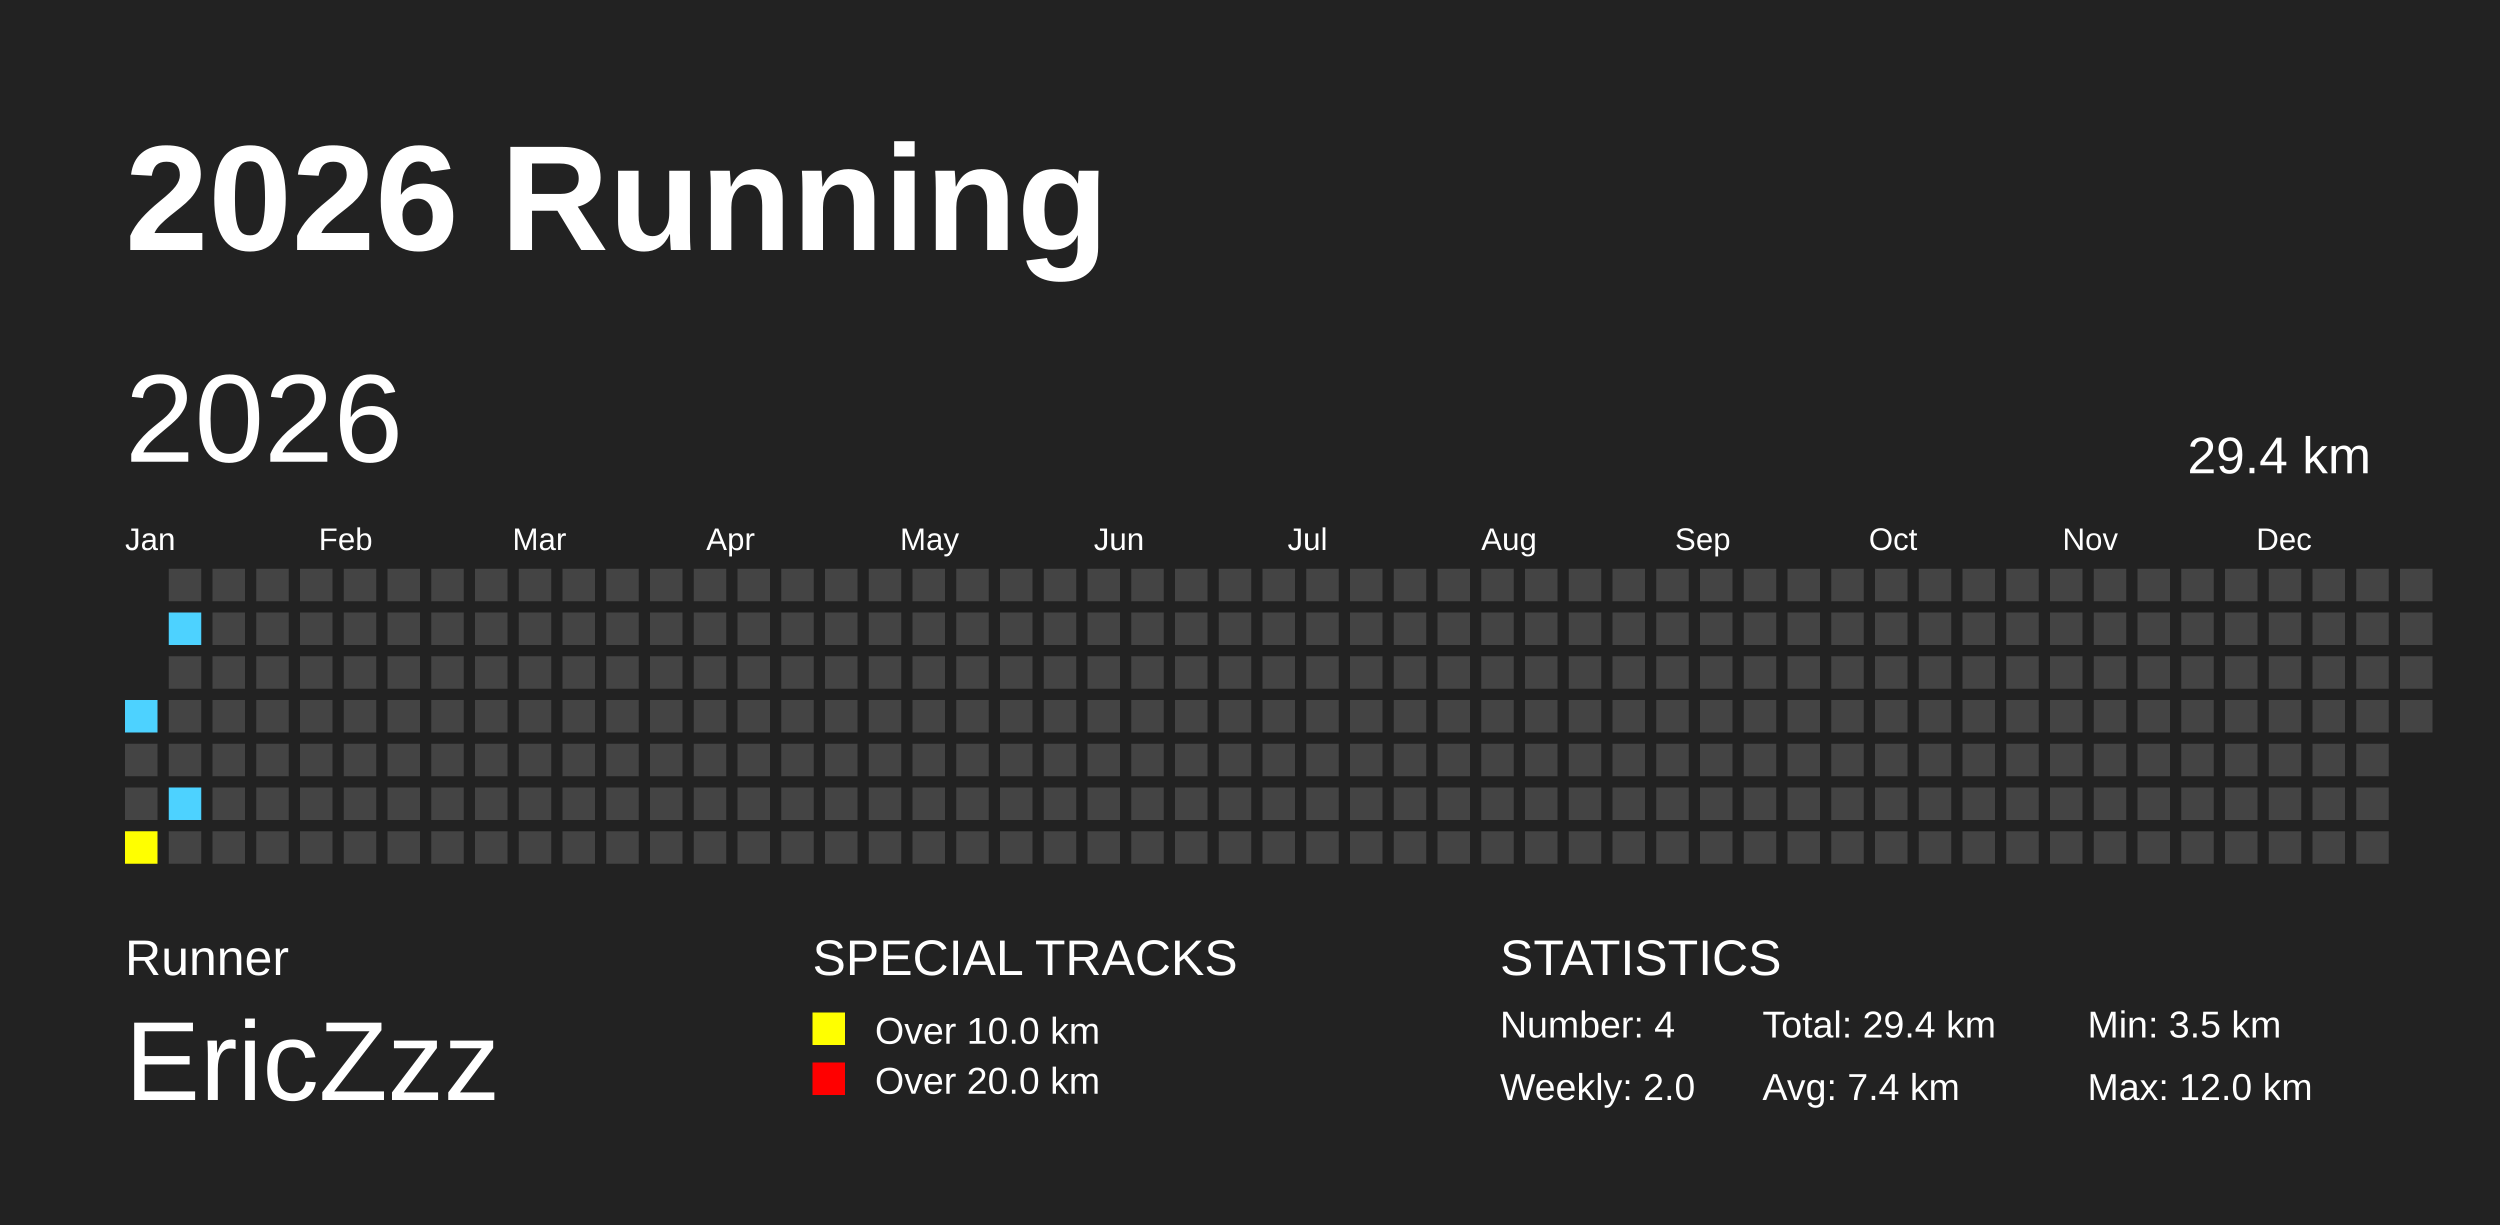
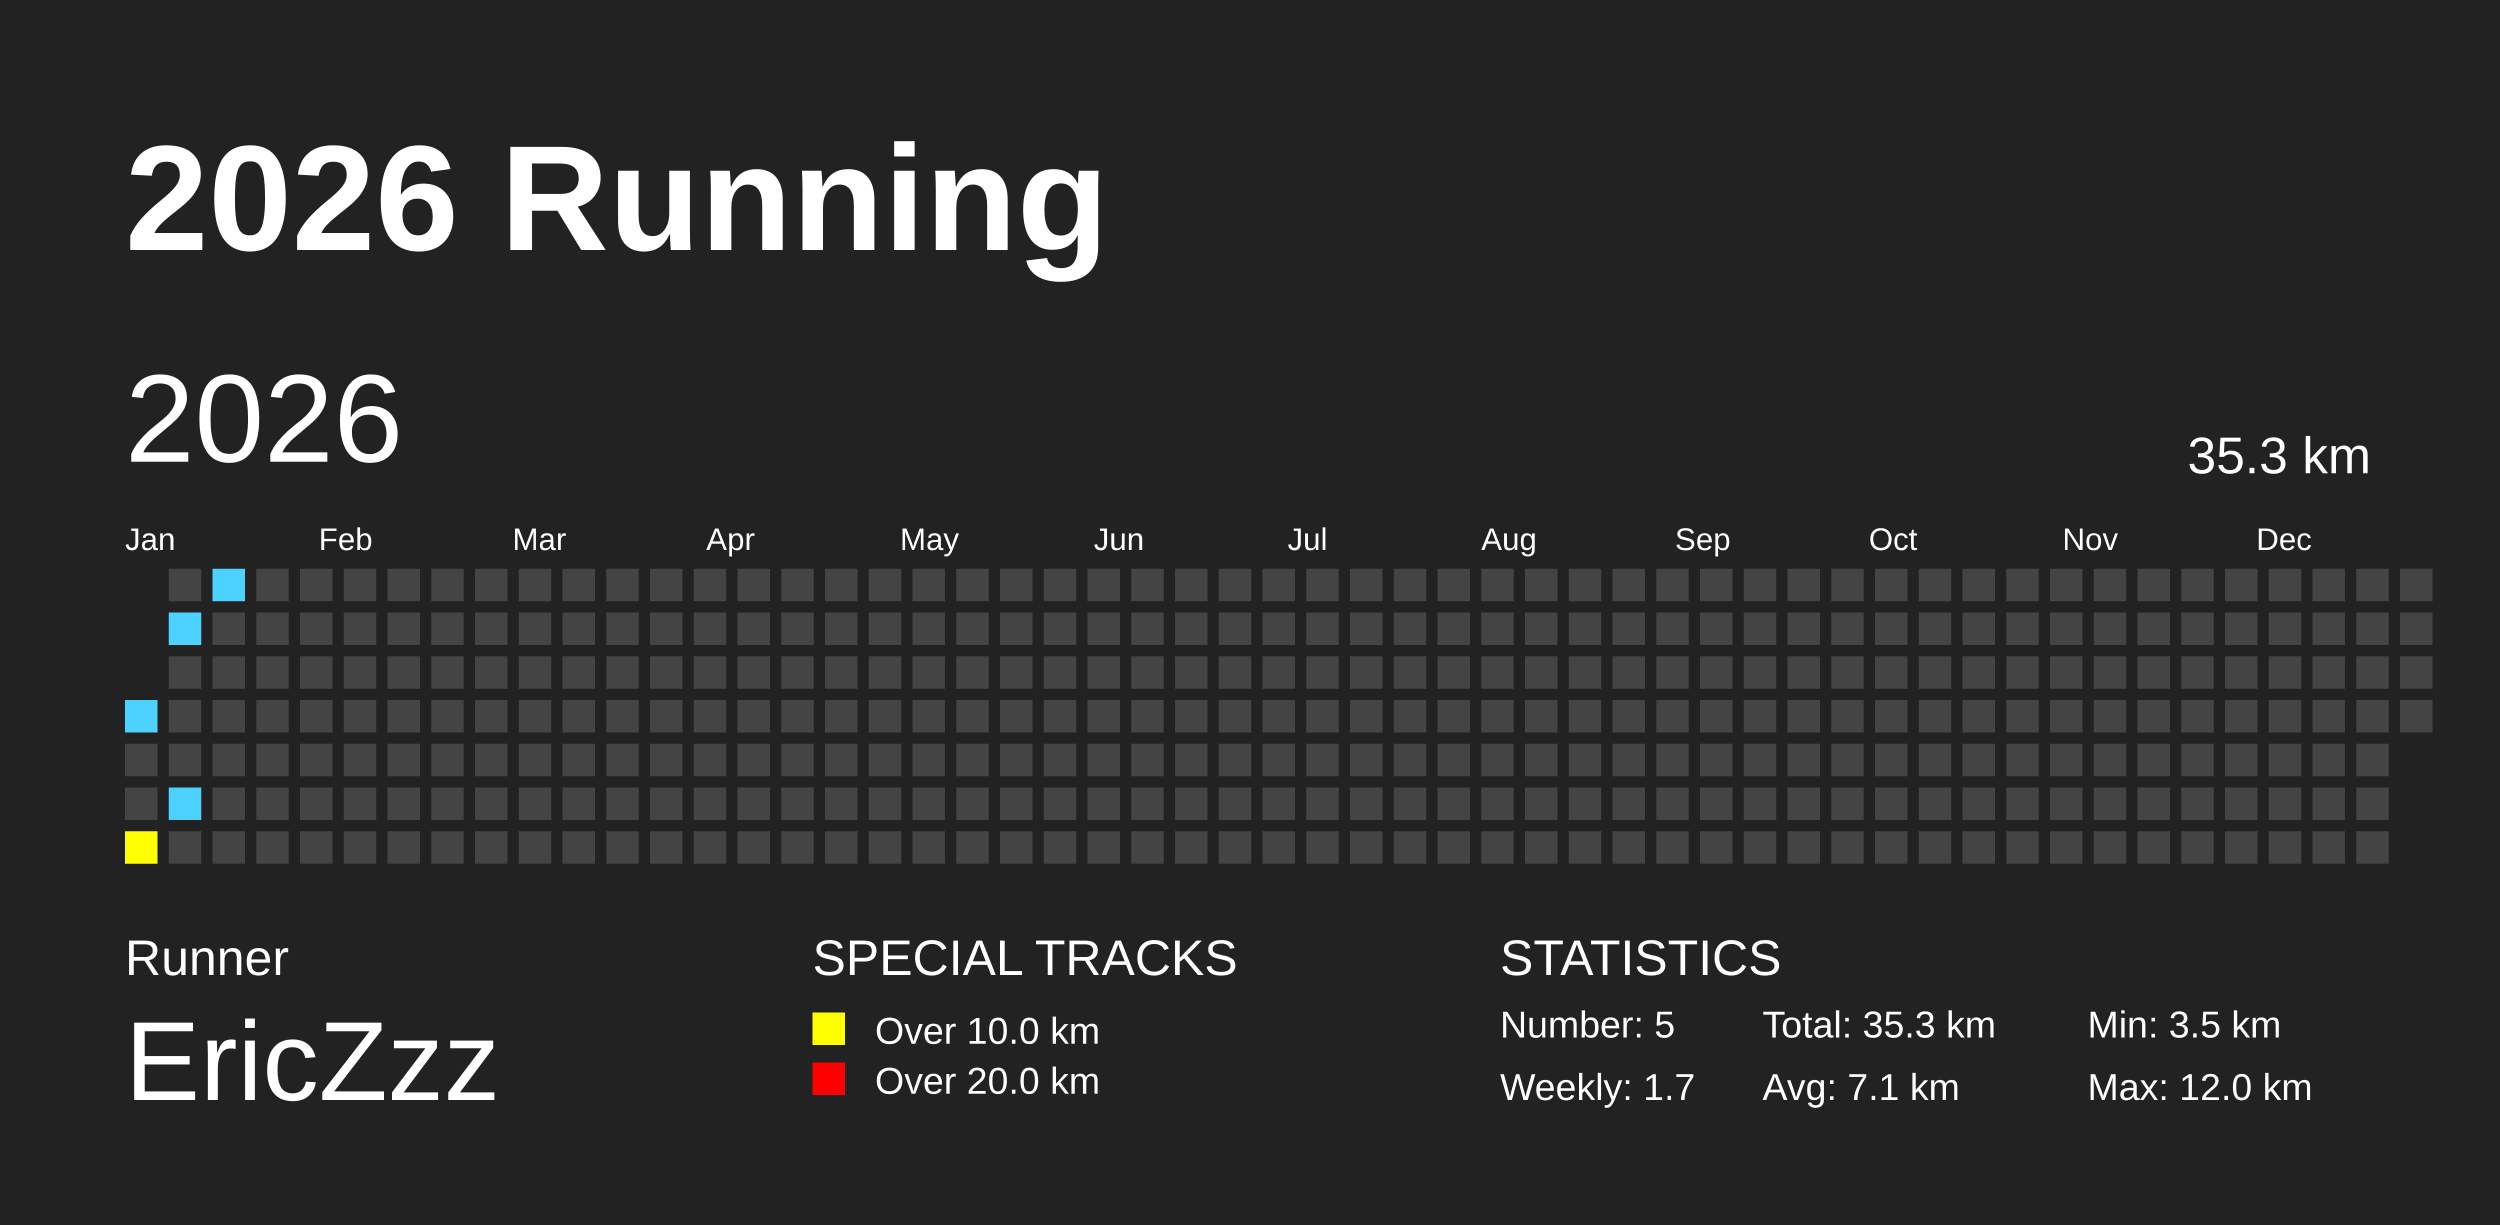
<svg xmlns="http://www.w3.org/2000/svg" baseProfile="full" height="98mm" version="1.1" viewBox="0,0,200,98" width="200mm">
  <defs />
  <rect fill="#222222" height="98" width="200" x="0" y="0" />
  <text fill="#FFFFFF" style="font-size:12px; font-family:Arial; font-weight:bold;" x="10" y="20">2026 Running</text>
  <text fill="#FFFFFF" style="font-size:4px; font-family:Arial" x="10" y="78">Runner</text>
  <text fill="#FFFFFF" style="font-size:9px; font-family:Arial" x="10" y="88">EricZzz</text>
  <text fill="#FFFFFF" style="font-size:4px; font-family:Arial" x="65" y="78">SPECIAL TRACKS</text>
  <rect fill="yellow" height="2.6" width="2.6" x="65" y="81" />
  <text fill="#FFFFFF" style="font-size:3px; font-family:Arial" x="70" y="83.5">Over 10.0 km</text>
  <rect fill="red" height="2.6" width="2.6" x="65" y="85" />
  <text fill="#FFFFFF" style="font-size:3px; font-family:Arial" x="70" y="87.5">Over 20.0 km</text>
  <text fill="#FFFFFF" style="font-size:4px; font-family:Arial" x="120" y="78">STATISTICS</text>
-   <text fill="#FFFFFF" style="font-size:3px; font-family:Arial" x="120" y="83">Number: 4</text>
-   <text fill="#FFFFFF" style="font-size:3px; font-family:Arial" x="120" y="88">Weekly: 2.0</text>
-   <text fill="#FFFFFF" style="font-size:3px; font-family:Arial" x="141" y="83">Total: 29.4 km</text>
-   <text fill="#FFFFFF" style="font-size:3px; font-family:Arial" x="141" y="88">Avg: 7.4 km</text>
+   <text fill="#FFFFFF" style="font-size:3px; font-family:Arial" x="120" y="83">Number: 5</text>
+   <text fill="#FFFFFF" style="font-size:3px; font-family:Arial" x="120" y="88">Weekly: 1.7</text>
+   <text fill="#FFFFFF" style="font-size:3px; font-family:Arial" x="141" y="83">Total: 35.3 km</text>
+   <text fill="#FFFFFF" style="font-size:3px; font-family:Arial" x="141" y="88">Avg: 7.1 km</text>
  <text fill="#FFFFFF" style="font-size:3px; font-family:Arial" x="167" y="83">Min: 3.5 km</text>
  <text fill="#FFFFFF" style="font-size:3px; font-family:Arial" x="167" y="88">Max: 12.0 km</text>
  <text dominant-baseline="hanging" fill="#FFFFFF" style="font-size:10.0px; font-family:Arial;" x="10" y="30">2026</text>
-   <text dominant-baseline="hanging" fill="#FFFFFF" style="font-size:4.125px; font-family:Arial;" x="175" y="35">29.4 km</text>
+   <text dominant-baseline="hanging" fill="#FFFFFF" style="font-size:4.125px; font-family:Arial;" x="175" y="35">35.3 km</text>
  <text fill="#FFFFFF" style="font-size:2.5px; font-family:Arial" x="10.0" y="44">Jan</text>
  <text fill="#FFFFFF" style="font-size:2.5px; font-family:Arial" x="25.5" y="44">Feb</text>
  <text fill="#FFFFFF" style="font-size:2.5px; font-family:Arial" x="41.0" y="44">Mar</text>
  <text fill="#FFFFFF" style="font-size:2.5px; font-family:Arial" x="56.5" y="44">Apr</text>
  <text fill="#FFFFFF" style="font-size:2.5px; font-family:Arial" x="72.0" y="44">May</text>
  <text fill="#FFFFFF" style="font-size:2.5px; font-family:Arial" x="87.5" y="44">Jun</text>
  <text fill="#FFFFFF" style="font-size:2.5px; font-family:Arial" x="103.0" y="44">Jul</text>
  <text fill="#FFFFFF" style="font-size:2.5px; font-family:Arial" x="118.5" y="44">Aug</text>
  <text fill="#FFFFFF" style="font-size:2.5px; font-family:Arial" x="134.0" y="44">Sep</text>
  <text fill="#FFFFFF" style="font-size:2.5px; font-family:Arial" x="149.5" y="44">Oct</text>
  <text fill="#FFFFFF" style="font-size:2.5px; font-family:Arial" x="165.0" y="44">Nov</text>
  <text fill="#FFFFFF" style="font-size:2.5px; font-family:Arial" x="180.5" y="44">Dec</text>
  <rect fill="#4DD2FF" height="2.6" width="2.6" x="10.0" y="56.0" />
  <rect fill="#444444" height="2.6" width="2.6" x="10.0" y="59.5" />
  <rect fill="#444444" height="2.6" width="2.6" x="10.0" y="63.0" />
  <rect fill="yellow" height="2.6" width="2.6" x="10.0" y="66.5" />
  <rect fill="#444444" height="2.6" width="2.6" x="13.5" y="45.5" />
  <rect fill="#4DD2FF" height="2.6" width="2.6" x="13.5" y="49.0" />
  <rect fill="#444444" height="2.6" width="2.6" x="13.5" y="52.5" />
  <rect fill="#444444" height="2.6" width="2.6" x="13.5" y="56.0" />
  <rect fill="#444444" height="2.6" width="2.6" x="13.5" y="59.5" />
  <rect fill="#4DD2FF" height="2.6" width="2.6" x="13.5" y="63.0" />
  <rect fill="#444444" height="2.6" width="2.6" x="13.5" y="66.5" />
-   <rect fill="#444444" height="2.6" width="2.6" x="17.0" y="45.5" />
+   <rect fill="#4DD2FF" height="2.6" width="2.6" x="17.0" y="45.5" />
  <rect fill="#444444" height="2.6" width="2.6" x="17.0" y="49.0" />
  <rect fill="#444444" height="2.6" width="2.6" x="17.0" y="52.5" />
  <rect fill="#444444" height="2.6" width="2.6" x="17.0" y="56.0" />
  <rect fill="#444444" height="2.6" width="2.6" x="17.0" y="59.5" />
  <rect fill="#444444" height="2.6" width="2.6" x="17.0" y="63.0" />
  <rect fill="#444444" height="2.6" width="2.6" x="17.0" y="66.5" />
  <rect fill="#444444" height="2.6" width="2.6" x="20.5" y="45.5" />
  <rect fill="#444444" height="2.6" width="2.6" x="20.5" y="49.0" />
  <rect fill="#444444" height="2.6" width="2.6" x="20.5" y="52.5" />
  <rect fill="#444444" height="2.6" width="2.6" x="20.5" y="56.0" />
  <rect fill="#444444" height="2.6" width="2.6" x="20.5" y="59.5" />
  <rect fill="#444444" height="2.6" width="2.6" x="20.5" y="63.0" />
  <rect fill="#444444" height="2.6" width="2.6" x="20.5" y="66.5" />
  <rect fill="#444444" height="2.6" width="2.6" x="24.0" y="45.5" />
  <rect fill="#444444" height="2.6" width="2.6" x="24.0" y="49.0" />
  <rect fill="#444444" height="2.6" width="2.6" x="24.0" y="52.5" />
  <rect fill="#444444" height="2.6" width="2.6" x="24.0" y="56.0" />
  <rect fill="#444444" height="2.6" width="2.6" x="24.0" y="59.5" />
  <rect fill="#444444" height="2.6" width="2.6" x="24.0" y="63.0" />
  <rect fill="#444444" height="2.6" width="2.6" x="24.0" y="66.5" />
  <rect fill="#444444" height="2.6" width="2.6" x="27.5" y="45.5" />
  <rect fill="#444444" height="2.6" width="2.6" x="27.5" y="49.0" />
  <rect fill="#444444" height="2.6" width="2.6" x="27.5" y="52.5" />
  <rect fill="#444444" height="2.6" width="2.6" x="27.5" y="56.0" />
  <rect fill="#444444" height="2.6" width="2.6" x="27.5" y="59.5" />
  <rect fill="#444444" height="2.6" width="2.6" x="27.5" y="63.0" />
  <rect fill="#444444" height="2.6" width="2.6" x="27.5" y="66.5" />
  <rect fill="#444444" height="2.6" width="2.6" x="31.0" y="45.5" />
  <rect fill="#444444" height="2.6" width="2.6" x="31.0" y="49.0" />
  <rect fill="#444444" height="2.6" width="2.6" x="31.0" y="52.5" />
  <rect fill="#444444" height="2.6" width="2.6" x="31.0" y="56.0" />
  <rect fill="#444444" height="2.6" width="2.6" x="31.0" y="59.5" />
  <rect fill="#444444" height="2.6" width="2.6" x="31.0" y="63.0" />
  <rect fill="#444444" height="2.6" width="2.6" x="31.0" y="66.5" />
  <rect fill="#444444" height="2.6" width="2.6" x="34.5" y="45.5" />
  <rect fill="#444444" height="2.6" width="2.6" x="34.5" y="49.0" />
  <rect fill="#444444" height="2.6" width="2.6" x="34.5" y="52.5" />
  <rect fill="#444444" height="2.6" width="2.6" x="34.5" y="56.0" />
  <rect fill="#444444" height="2.6" width="2.6" x="34.5" y="59.5" />
  <rect fill="#444444" height="2.6" width="2.6" x="34.5" y="63.0" />
  <rect fill="#444444" height="2.6" width="2.6" x="34.5" y="66.5" />
  <rect fill="#444444" height="2.6" width="2.6" x="38.0" y="45.5" />
  <rect fill="#444444" height="2.6" width="2.6" x="38.0" y="49.0" />
  <rect fill="#444444" height="2.6" width="2.6" x="38.0" y="52.5" />
  <rect fill="#444444" height="2.6" width="2.6" x="38.0" y="56.0" />
  <rect fill="#444444" height="2.6" width="2.6" x="38.0" y="59.5" />
  <rect fill="#444444" height="2.6" width="2.6" x="38.0" y="63.0" />
  <rect fill="#444444" height="2.6" width="2.6" x="38.0" y="66.5" />
  <rect fill="#444444" height="2.6" width="2.6" x="41.5" y="45.5" />
  <rect fill="#444444" height="2.6" width="2.6" x="41.5" y="49.0" />
  <rect fill="#444444" height="2.6" width="2.6" x="41.5" y="52.5" />
  <rect fill="#444444" height="2.6" width="2.6" x="41.5" y="56.0" />
  <rect fill="#444444" height="2.6" width="2.6" x="41.5" y="59.5" />
  <rect fill="#444444" height="2.6" width="2.6" x="41.5" y="63.0" />
  <rect fill="#444444" height="2.6" width="2.6" x="41.5" y="66.5" />
  <rect fill="#444444" height="2.6" width="2.6" x="45.0" y="45.5" />
  <rect fill="#444444" height="2.6" width="2.6" x="45.0" y="49.0" />
  <rect fill="#444444" height="2.6" width="2.6" x="45.0" y="52.5" />
  <rect fill="#444444" height="2.6" width="2.6" x="45.0" y="56.0" />
  <rect fill="#444444" height="2.6" width="2.6" x="45.0" y="59.5" />
  <rect fill="#444444" height="2.6" width="2.6" x="45.0" y="63.0" />
  <rect fill="#444444" height="2.6" width="2.6" x="45.0" y="66.5" />
  <rect fill="#444444" height="2.6" width="2.6" x="48.5" y="45.5" />
  <rect fill="#444444" height="2.6" width="2.6" x="48.5" y="49.0" />
  <rect fill="#444444" height="2.6" width="2.6" x="48.5" y="52.5" />
  <rect fill="#444444" height="2.6" width="2.6" x="48.5" y="56.0" />
  <rect fill="#444444" height="2.6" width="2.6" x="48.5" y="59.5" />
  <rect fill="#444444" height="2.6" width="2.6" x="48.5" y="63.0" />
  <rect fill="#444444" height="2.6" width="2.6" x="48.5" y="66.5" />
  <rect fill="#444444" height="2.6" width="2.6" x="52.0" y="45.5" />
  <rect fill="#444444" height="2.6" width="2.6" x="52.0" y="49.0" />
  <rect fill="#444444" height="2.6" width="2.6" x="52.0" y="52.5" />
  <rect fill="#444444" height="2.6" width="2.6" x="52.0" y="56.0" />
  <rect fill="#444444" height="2.6" width="2.6" x="52.0" y="59.5" />
  <rect fill="#444444" height="2.6" width="2.6" x="52.0" y="63.0" />
  <rect fill="#444444" height="2.6" width="2.6" x="52.0" y="66.5" />
  <rect fill="#444444" height="2.6" width="2.6" x="55.5" y="45.5" />
  <rect fill="#444444" height="2.6" width="2.6" x="55.5" y="49.0" />
  <rect fill="#444444" height="2.6" width="2.6" x="55.5" y="52.5" />
  <rect fill="#444444" height="2.6" width="2.6" x="55.5" y="56.0" />
  <rect fill="#444444" height="2.6" width="2.6" x="55.5" y="59.5" />
  <rect fill="#444444" height="2.6" width="2.6" x="55.5" y="63.0" />
  <rect fill="#444444" height="2.6" width="2.6" x="55.5" y="66.5" />
  <rect fill="#444444" height="2.6" width="2.6" x="59.0" y="45.5" />
  <rect fill="#444444" height="2.6" width="2.6" x="59.0" y="49.0" />
  <rect fill="#444444" height="2.6" width="2.6" x="59.0" y="52.5" />
  <rect fill="#444444" height="2.6" width="2.6" x="59.0" y="56.0" />
  <rect fill="#444444" height="2.6" width="2.6" x="59.0" y="59.5" />
  <rect fill="#444444" height="2.6" width="2.6" x="59.0" y="63.0" />
  <rect fill="#444444" height="2.6" width="2.6" x="59.0" y="66.5" />
  <rect fill="#444444" height="2.6" width="2.6" x="62.5" y="45.5" />
  <rect fill="#444444" height="2.6" width="2.6" x="62.5" y="49.0" />
  <rect fill="#444444" height="2.6" width="2.6" x="62.5" y="52.5" />
  <rect fill="#444444" height="2.6" width="2.6" x="62.5" y="56.0" />
  <rect fill="#444444" height="2.6" width="2.6" x="62.5" y="59.5" />
  <rect fill="#444444" height="2.6" width="2.6" x="62.5" y="63.0" />
  <rect fill="#444444" height="2.6" width="2.6" x="62.5" y="66.5" />
  <rect fill="#444444" height="2.6" width="2.6" x="66.0" y="45.5" />
  <rect fill="#444444" height="2.6" width="2.6" x="66.0" y="49.0" />
  <rect fill="#444444" height="2.6" width="2.6" x="66.0" y="52.5" />
  <rect fill="#444444" height="2.6" width="2.6" x="66.0" y="56.0" />
  <rect fill="#444444" height="2.6" width="2.6" x="66.0" y="59.5" />
  <rect fill="#444444" height="2.6" width="2.6" x="66.0" y="63.0" />
  <rect fill="#444444" height="2.6" width="2.6" x="66.0" y="66.5" />
  <rect fill="#444444" height="2.6" width="2.6" x="69.5" y="45.5" />
  <rect fill="#444444" height="2.6" width="2.6" x="69.5" y="49.0" />
  <rect fill="#444444" height="2.6" width="2.6" x="69.5" y="52.5" />
  <rect fill="#444444" height="2.6" width="2.6" x="69.5" y="56.0" />
  <rect fill="#444444" height="2.6" width="2.6" x="69.5" y="59.5" />
  <rect fill="#444444" height="2.6" width="2.6" x="69.5" y="63.0" />
  <rect fill="#444444" height="2.6" width="2.6" x="69.5" y="66.5" />
  <rect fill="#444444" height="2.6" width="2.6" x="73.0" y="45.5" />
  <rect fill="#444444" height="2.6" width="2.6" x="73.0" y="49.0" />
  <rect fill="#444444" height="2.6" width="2.6" x="73.0" y="52.5" />
  <rect fill="#444444" height="2.6" width="2.6" x="73.0" y="56.0" />
  <rect fill="#444444" height="2.6" width="2.6" x="73.0" y="59.5" />
  <rect fill="#444444" height="2.6" width="2.6" x="73.0" y="63.0" />
  <rect fill="#444444" height="2.6" width="2.6" x="73.0" y="66.5" />
  <rect fill="#444444" height="2.6" width="2.6" x="76.5" y="45.5" />
  <rect fill="#444444" height="2.6" width="2.6" x="76.5" y="49.0" />
  <rect fill="#444444" height="2.6" width="2.6" x="76.5" y="52.5" />
  <rect fill="#444444" height="2.6" width="2.6" x="76.5" y="56.0" />
  <rect fill="#444444" height="2.6" width="2.6" x="76.5" y="59.5" />
  <rect fill="#444444" height="2.6" width="2.6" x="76.5" y="63.0" />
  <rect fill="#444444" height="2.6" width="2.6" x="76.5" y="66.5" />
  <rect fill="#444444" height="2.6" width="2.6" x="80.0" y="45.5" />
  <rect fill="#444444" height="2.6" width="2.6" x="80.0" y="49.0" />
  <rect fill="#444444" height="2.6" width="2.6" x="80.0" y="52.5" />
  <rect fill="#444444" height="2.6" width="2.6" x="80.0" y="56.0" />
  <rect fill="#444444" height="2.6" width="2.6" x="80.0" y="59.5" />
  <rect fill="#444444" height="2.6" width="2.6" x="80.0" y="63.0" />
  <rect fill="#444444" height="2.6" width="2.6" x="80.0" y="66.5" />
  <rect fill="#444444" height="2.6" width="2.6" x="83.5" y="45.5" />
  <rect fill="#444444" height="2.6" width="2.6" x="83.5" y="49.0" />
  <rect fill="#444444" height="2.6" width="2.6" x="83.5" y="52.5" />
  <rect fill="#444444" height="2.6" width="2.6" x="83.5" y="56.0" />
  <rect fill="#444444" height="2.6" width="2.6" x="83.5" y="59.5" />
  <rect fill="#444444" height="2.6" width="2.6" x="83.5" y="63.0" />
  <rect fill="#444444" height="2.6" width="2.6" x="83.5" y="66.5" />
  <rect fill="#444444" height="2.6" width="2.6" x="87.0" y="45.5" />
  <rect fill="#444444" height="2.6" width="2.6" x="87.0" y="49.0" />
  <rect fill="#444444" height="2.6" width="2.6" x="87.0" y="52.5" />
  <rect fill="#444444" height="2.6" width="2.6" x="87.0" y="56.0" />
  <rect fill="#444444" height="2.6" width="2.6" x="87.0" y="59.5" />
  <rect fill="#444444" height="2.6" width="2.6" x="87.0" y="63.0" />
  <rect fill="#444444" height="2.6" width="2.6" x="87.0" y="66.5" />
  <rect fill="#444444" height="2.6" width="2.6" x="90.5" y="45.5" />
  <rect fill="#444444" height="2.6" width="2.6" x="90.5" y="49.0" />
  <rect fill="#444444" height="2.6" width="2.6" x="90.5" y="52.5" />
  <rect fill="#444444" height="2.6" width="2.6" x="90.5" y="56.0" />
  <rect fill="#444444" height="2.6" width="2.6" x="90.5" y="59.5" />
  <rect fill="#444444" height="2.6" width="2.6" x="90.5" y="63.0" />
  <rect fill="#444444" height="2.6" width="2.6" x="90.5" y="66.5" />
  <rect fill="#444444" height="2.6" width="2.6" x="94.0" y="45.5" />
  <rect fill="#444444" height="2.6" width="2.6" x="94.0" y="49.0" />
  <rect fill="#444444" height="2.6" width="2.6" x="94.0" y="52.5" />
  <rect fill="#444444" height="2.6" width="2.6" x="94.0" y="56.0" />
  <rect fill="#444444" height="2.6" width="2.6" x="94.0" y="59.5" />
  <rect fill="#444444" height="2.6" width="2.6" x="94.0" y="63.0" />
  <rect fill="#444444" height="2.6" width="2.6" x="94.0" y="66.5" />
  <rect fill="#444444" height="2.6" width="2.6" x="97.5" y="45.5" />
  <rect fill="#444444" height="2.6" width="2.6" x="97.5" y="49.0" />
  <rect fill="#444444" height="2.6" width="2.6" x="97.5" y="52.5" />
  <rect fill="#444444" height="2.6" width="2.6" x="97.5" y="56.0" />
  <rect fill="#444444" height="2.6" width="2.6" x="97.5" y="59.5" />
  <rect fill="#444444" height="2.6" width="2.6" x="97.5" y="63.0" />
  <rect fill="#444444" height="2.6" width="2.6" x="97.5" y="66.5" />
  <rect fill="#444444" height="2.6" width="2.6" x="101.0" y="45.5" />
  <rect fill="#444444" height="2.6" width="2.6" x="101.0" y="49.0" />
  <rect fill="#444444" height="2.6" width="2.6" x="101.0" y="52.5" />
  <rect fill="#444444" height="2.6" width="2.6" x="101.0" y="56.0" />
  <rect fill="#444444" height="2.6" width="2.6" x="101.0" y="59.5" />
  <rect fill="#444444" height="2.6" width="2.6" x="101.0" y="63.0" />
  <rect fill="#444444" height="2.6" width="2.6" x="101.0" y="66.5" />
  <rect fill="#444444" height="2.6" width="2.6" x="104.5" y="45.5" />
  <rect fill="#444444" height="2.6" width="2.6" x="104.5" y="49.0" />
  <rect fill="#444444" height="2.6" width="2.6" x="104.5" y="52.5" />
  <rect fill="#444444" height="2.6" width="2.6" x="104.5" y="56.0" />
  <rect fill="#444444" height="2.6" width="2.6" x="104.5" y="59.5" />
  <rect fill="#444444" height="2.6" width="2.6" x="104.5" y="63.0" />
  <rect fill="#444444" height="2.6" width="2.6" x="104.5" y="66.5" />
  <rect fill="#444444" height="2.6" width="2.6" x="108.0" y="45.5" />
  <rect fill="#444444" height="2.6" width="2.6" x="108.0" y="49.0" />
  <rect fill="#444444" height="2.6" width="2.6" x="108.0" y="52.5" />
  <rect fill="#444444" height="2.6" width="2.6" x="108.0" y="56.0" />
  <rect fill="#444444" height="2.6" width="2.6" x="108.0" y="59.5" />
  <rect fill="#444444" height="2.6" width="2.6" x="108.0" y="63.0" />
  <rect fill="#444444" height="2.6" width="2.6" x="108.0" y="66.5" />
  <rect fill="#444444" height="2.6" width="2.6" x="111.5" y="45.5" />
  <rect fill="#444444" height="2.6" width="2.6" x="111.5" y="49.0" />
  <rect fill="#444444" height="2.6" width="2.6" x="111.5" y="52.5" />
  <rect fill="#444444" height="2.6" width="2.6" x="111.5" y="56.0" />
  <rect fill="#444444" height="2.6" width="2.6" x="111.5" y="59.5" />
  <rect fill="#444444" height="2.6" width="2.6" x="111.5" y="63.0" />
  <rect fill="#444444" height="2.6" width="2.6" x="111.5" y="66.5" />
  <rect fill="#444444" height="2.6" width="2.6" x="115.0" y="45.5" />
  <rect fill="#444444" height="2.6" width="2.6" x="115.0" y="49.0" />
  <rect fill="#444444" height="2.6" width="2.6" x="115.0" y="52.5" />
  <rect fill="#444444" height="2.6" width="2.6" x="115.0" y="56.0" />
  <rect fill="#444444" height="2.6" width="2.6" x="115.0" y="59.5" />
  <rect fill="#444444" height="2.6" width="2.6" x="115.0" y="63.0" />
  <rect fill="#444444" height="2.6" width="2.6" x="115.0" y="66.5" />
  <rect fill="#444444" height="2.6" width="2.6" x="118.5" y="45.5" />
  <rect fill="#444444" height="2.6" width="2.6" x="118.5" y="49.0" />
  <rect fill="#444444" height="2.6" width="2.6" x="118.5" y="52.5" />
  <rect fill="#444444" height="2.6" width="2.6" x="118.5" y="56.0" />
  <rect fill="#444444" height="2.6" width="2.6" x="118.5" y="59.5" />
  <rect fill="#444444" height="2.6" width="2.6" x="118.5" y="63.0" />
  <rect fill="#444444" height="2.6" width="2.6" x="118.5" y="66.5" />
  <rect fill="#444444" height="2.6" width="2.6" x="122.0" y="45.5" />
  <rect fill="#444444" height="2.6" width="2.6" x="122.0" y="49.0" />
  <rect fill="#444444" height="2.6" width="2.6" x="122.0" y="52.5" />
  <rect fill="#444444" height="2.6" width="2.6" x="122.0" y="56.0" />
  <rect fill="#444444" height="2.6" width="2.6" x="122.0" y="59.5" />
  <rect fill="#444444" height="2.6" width="2.6" x="122.0" y="63.0" />
  <rect fill="#444444" height="2.6" width="2.6" x="122.0" y="66.5" />
  <rect fill="#444444" height="2.6" width="2.6" x="125.5" y="45.5" />
  <rect fill="#444444" height="2.6" width="2.6" x="125.5" y="49.0" />
  <rect fill="#444444" height="2.6" width="2.6" x="125.5" y="52.5" />
  <rect fill="#444444" height="2.6" width="2.6" x="125.5" y="56.0" />
  <rect fill="#444444" height="2.6" width="2.6" x="125.5" y="59.5" />
  <rect fill="#444444" height="2.6" width="2.6" x="125.5" y="63.0" />
  <rect fill="#444444" height="2.6" width="2.6" x="125.5" y="66.5" />
  <rect fill="#444444" height="2.6" width="2.6" x="129.0" y="45.5" />
  <rect fill="#444444" height="2.6" width="2.6" x="129.0" y="49.0" />
  <rect fill="#444444" height="2.6" width="2.6" x="129.0" y="52.5" />
  <rect fill="#444444" height="2.6" width="2.6" x="129.0" y="56.0" />
  <rect fill="#444444" height="2.6" width="2.6" x="129.0" y="59.5" />
  <rect fill="#444444" height="2.6" width="2.6" x="129.0" y="63.0" />
  <rect fill="#444444" height="2.6" width="2.6" x="129.0" y="66.5" />
  <rect fill="#444444" height="2.6" width="2.6" x="132.5" y="45.5" />
  <rect fill="#444444" height="2.6" width="2.6" x="132.5" y="49.0" />
  <rect fill="#444444" height="2.6" width="2.6" x="132.5" y="52.5" />
  <rect fill="#444444" height="2.6" width="2.6" x="132.5" y="56.0" />
  <rect fill="#444444" height="2.6" width="2.6" x="132.5" y="59.5" />
  <rect fill="#444444" height="2.6" width="2.6" x="132.5" y="63.0" />
  <rect fill="#444444" height="2.6" width="2.6" x="132.5" y="66.5" />
  <rect fill="#444444" height="2.6" width="2.6" x="136.0" y="45.5" />
  <rect fill="#444444" height="2.6" width="2.6" x="136.0" y="49.0" />
  <rect fill="#444444" height="2.6" width="2.6" x="136.0" y="52.5" />
  <rect fill="#444444" height="2.6" width="2.6" x="136.0" y="56.0" />
  <rect fill="#444444" height="2.6" width="2.6" x="136.0" y="59.5" />
  <rect fill="#444444" height="2.6" width="2.6" x="136.0" y="63.0" />
  <rect fill="#444444" height="2.6" width="2.6" x="136.0" y="66.5" />
  <rect fill="#444444" height="2.6" width="2.6" x="139.5" y="45.5" />
  <rect fill="#444444" height="2.6" width="2.6" x="139.5" y="49.0" />
  <rect fill="#444444" height="2.6" width="2.6" x="139.5" y="52.5" />
  <rect fill="#444444" height="2.6" width="2.6" x="139.5" y="56.0" />
  <rect fill="#444444" height="2.6" width="2.6" x="139.5" y="59.5" />
  <rect fill="#444444" height="2.6" width="2.6" x="139.5" y="63.0" />
  <rect fill="#444444" height="2.6" width="2.6" x="139.5" y="66.5" />
  <rect fill="#444444" height="2.6" width="2.6" x="143.0" y="45.5" />
  <rect fill="#444444" height="2.6" width="2.6" x="143.0" y="49.0" />
  <rect fill="#444444" height="2.6" width="2.6" x="143.0" y="52.5" />
  <rect fill="#444444" height="2.6" width="2.6" x="143.0" y="56.0" />
  <rect fill="#444444" height="2.6" width="2.6" x="143.0" y="59.5" />
  <rect fill="#444444" height="2.6" width="2.6" x="143.0" y="63.0" />
  <rect fill="#444444" height="2.6" width="2.6" x="143.0" y="66.5" />
  <rect fill="#444444" height="2.6" width="2.6" x="146.5" y="45.5" />
  <rect fill="#444444" height="2.6" width="2.6" x="146.5" y="49.0" />
  <rect fill="#444444" height="2.6" width="2.6" x="146.5" y="52.5" />
  <rect fill="#444444" height="2.6" width="2.6" x="146.5" y="56.0" />
  <rect fill="#444444" height="2.6" width="2.6" x="146.5" y="59.5" />
  <rect fill="#444444" height="2.6" width="2.6" x="146.5" y="63.0" />
  <rect fill="#444444" height="2.6" width="2.6" x="146.5" y="66.5" />
  <rect fill="#444444" height="2.6" width="2.6" x="150.0" y="45.5" />
  <rect fill="#444444" height="2.6" width="2.6" x="150.0" y="49.0" />
  <rect fill="#444444" height="2.6" width="2.6" x="150.0" y="52.5" />
  <rect fill="#444444" height="2.6" width="2.6" x="150.0" y="56.0" />
  <rect fill="#444444" height="2.6" width="2.6" x="150.0" y="59.5" />
  <rect fill="#444444" height="2.6" width="2.6" x="150.0" y="63.0" />
  <rect fill="#444444" height="2.6" width="2.6" x="150.0" y="66.5" />
  <rect fill="#444444" height="2.6" width="2.6" x="153.5" y="45.5" />
  <rect fill="#444444" height="2.6" width="2.6" x="153.5" y="49.0" />
  <rect fill="#444444" height="2.6" width="2.6" x="153.5" y="52.5" />
  <rect fill="#444444" height="2.6" width="2.6" x="153.5" y="56.0" />
  <rect fill="#444444" height="2.6" width="2.6" x="153.5" y="59.5" />
  <rect fill="#444444" height="2.6" width="2.6" x="153.5" y="63.0" />
  <rect fill="#444444" height="2.6" width="2.6" x="153.5" y="66.5" />
  <rect fill="#444444" height="2.6" width="2.6" x="157.0" y="45.5" />
  <rect fill="#444444" height="2.6" width="2.6" x="157.0" y="49.0" />
  <rect fill="#444444" height="2.6" width="2.6" x="157.0" y="52.5" />
  <rect fill="#444444" height="2.6" width="2.6" x="157.0" y="56.0" />
  <rect fill="#444444" height="2.6" width="2.6" x="157.0" y="59.5" />
  <rect fill="#444444" height="2.6" width="2.6" x="157.0" y="63.0" />
  <rect fill="#444444" height="2.6" width="2.6" x="157.0" y="66.5" />
  <rect fill="#444444" height="2.6" width="2.6" x="160.5" y="45.5" />
  <rect fill="#444444" height="2.6" width="2.6" x="160.5" y="49.0" />
  <rect fill="#444444" height="2.6" width="2.6" x="160.5" y="52.5" />
  <rect fill="#444444" height="2.6" width="2.6" x="160.5" y="56.0" />
  <rect fill="#444444" height="2.6" width="2.6" x="160.5" y="59.5" />
  <rect fill="#444444" height="2.6" width="2.6" x="160.5" y="63.0" />
  <rect fill="#444444" height="2.6" width="2.6" x="160.5" y="66.5" />
  <rect fill="#444444" height="2.6" width="2.6" x="164.0" y="45.5" />
  <rect fill="#444444" height="2.6" width="2.6" x="164.0" y="49.0" />
  <rect fill="#444444" height="2.6" width="2.6" x="164.0" y="52.5" />
  <rect fill="#444444" height="2.6" width="2.6" x="164.0" y="56.0" />
  <rect fill="#444444" height="2.6" width="2.6" x="164.0" y="59.5" />
  <rect fill="#444444" height="2.6" width="2.6" x="164.0" y="63.0" />
  <rect fill="#444444" height="2.6" width="2.6" x="164.0" y="66.5" />
  <rect fill="#444444" height="2.6" width="2.6" x="167.5" y="45.5" />
  <rect fill="#444444" height="2.6" width="2.6" x="167.5" y="49.0" />
  <rect fill="#444444" height="2.6" width="2.6" x="167.5" y="52.5" />
  <rect fill="#444444" height="2.6" width="2.6" x="167.5" y="56.0" />
  <rect fill="#444444" height="2.6" width="2.6" x="167.5" y="59.5" />
  <rect fill="#444444" height="2.6" width="2.6" x="167.5" y="63.0" />
  <rect fill="#444444" height="2.6" width="2.6" x="167.5" y="66.5" />
  <rect fill="#444444" height="2.6" width="2.6" x="171.0" y="45.5" />
  <rect fill="#444444" height="2.6" width="2.6" x="171.0" y="49.0" />
  <rect fill="#444444" height="2.6" width="2.6" x="171.0" y="52.5" />
  <rect fill="#444444" height="2.6" width="2.6" x="171.0" y="56.0" />
  <rect fill="#444444" height="2.6" width="2.6" x="171.0" y="59.5" />
  <rect fill="#444444" height="2.6" width="2.6" x="171.0" y="63.0" />
  <rect fill="#444444" height="2.6" width="2.6" x="171.0" y="66.5" />
  <rect fill="#444444" height="2.6" width="2.6" x="174.5" y="45.5" />
  <rect fill="#444444" height="2.6" width="2.6" x="174.5" y="49.0" />
  <rect fill="#444444" height="2.6" width="2.6" x="174.5" y="52.5" />
  <rect fill="#444444" height="2.6" width="2.6" x="174.5" y="56.0" />
  <rect fill="#444444" height="2.6" width="2.6" x="174.5" y="59.5" />
  <rect fill="#444444" height="2.6" width="2.6" x="174.5" y="63.0" />
  <rect fill="#444444" height="2.6" width="2.6" x="174.5" y="66.5" />
  <rect fill="#444444" height="2.6" width="2.6" x="178.0" y="45.5" />
  <rect fill="#444444" height="2.6" width="2.6" x="178.0" y="49.0" />
  <rect fill="#444444" height="2.6" width="2.6" x="178.0" y="52.5" />
  <rect fill="#444444" height="2.6" width="2.6" x="178.0" y="56.0" />
  <rect fill="#444444" height="2.6" width="2.6" x="178.0" y="59.5" />
  <rect fill="#444444" height="2.6" width="2.6" x="178.0" y="63.0" />
  <rect fill="#444444" height="2.6" width="2.6" x="178.0" y="66.5" />
  <rect fill="#444444" height="2.6" width="2.6" x="181.5" y="45.5" />
  <rect fill="#444444" height="2.6" width="2.6" x="181.5" y="49.0" />
  <rect fill="#444444" height="2.6" width="2.6" x="181.5" y="52.5" />
  <rect fill="#444444" height="2.6" width="2.6" x="181.5" y="56.0" />
  <rect fill="#444444" height="2.6" width="2.6" x="181.5" y="59.5" />
  <rect fill="#444444" height="2.6" width="2.6" x="181.5" y="63.0" />
  <rect fill="#444444" height="2.6" width="2.6" x="181.5" y="66.5" />
  <rect fill="#444444" height="2.6" width="2.6" x="185.0" y="45.5" />
  <rect fill="#444444" height="2.6" width="2.6" x="185.0" y="49.0" />
  <rect fill="#444444" height="2.6" width="2.6" x="185.0" y="52.5" />
  <rect fill="#444444" height="2.6" width="2.6" x="185.0" y="56.0" />
  <rect fill="#444444" height="2.6" width="2.6" x="185.0" y="59.5" />
  <rect fill="#444444" height="2.6" width="2.6" x="185.0" y="63.0" />
  <rect fill="#444444" height="2.6" width="2.6" x="185.0" y="66.5" />
  <rect fill="#444444" height="2.6" width="2.6" x="188.5" y="45.5" />
  <rect fill="#444444" height="2.6" width="2.6" x="188.5" y="49.0" />
  <rect fill="#444444" height="2.6" width="2.6" x="188.5" y="52.5" />
  <rect fill="#444444" height="2.6" width="2.6" x="188.5" y="56.0" />
  <rect fill="#444444" height="2.6" width="2.6" x="188.5" y="59.5" />
  <rect fill="#444444" height="2.6" width="2.6" x="188.5" y="63.0" />
  <rect fill="#444444" height="2.6" width="2.6" x="188.5" y="66.5" />
  <rect fill="#444444" height="2.6" width="2.6" x="192.0" y="45.5" />
  <rect fill="#444444" height="2.6" width="2.6" x="192.0" y="49.0" />
  <rect fill="#444444" height="2.6" width="2.6" x="192.0" y="52.5" />
  <rect fill="#444444" height="2.6" width="2.6" x="192.0" y="56.0" />
</svg>
